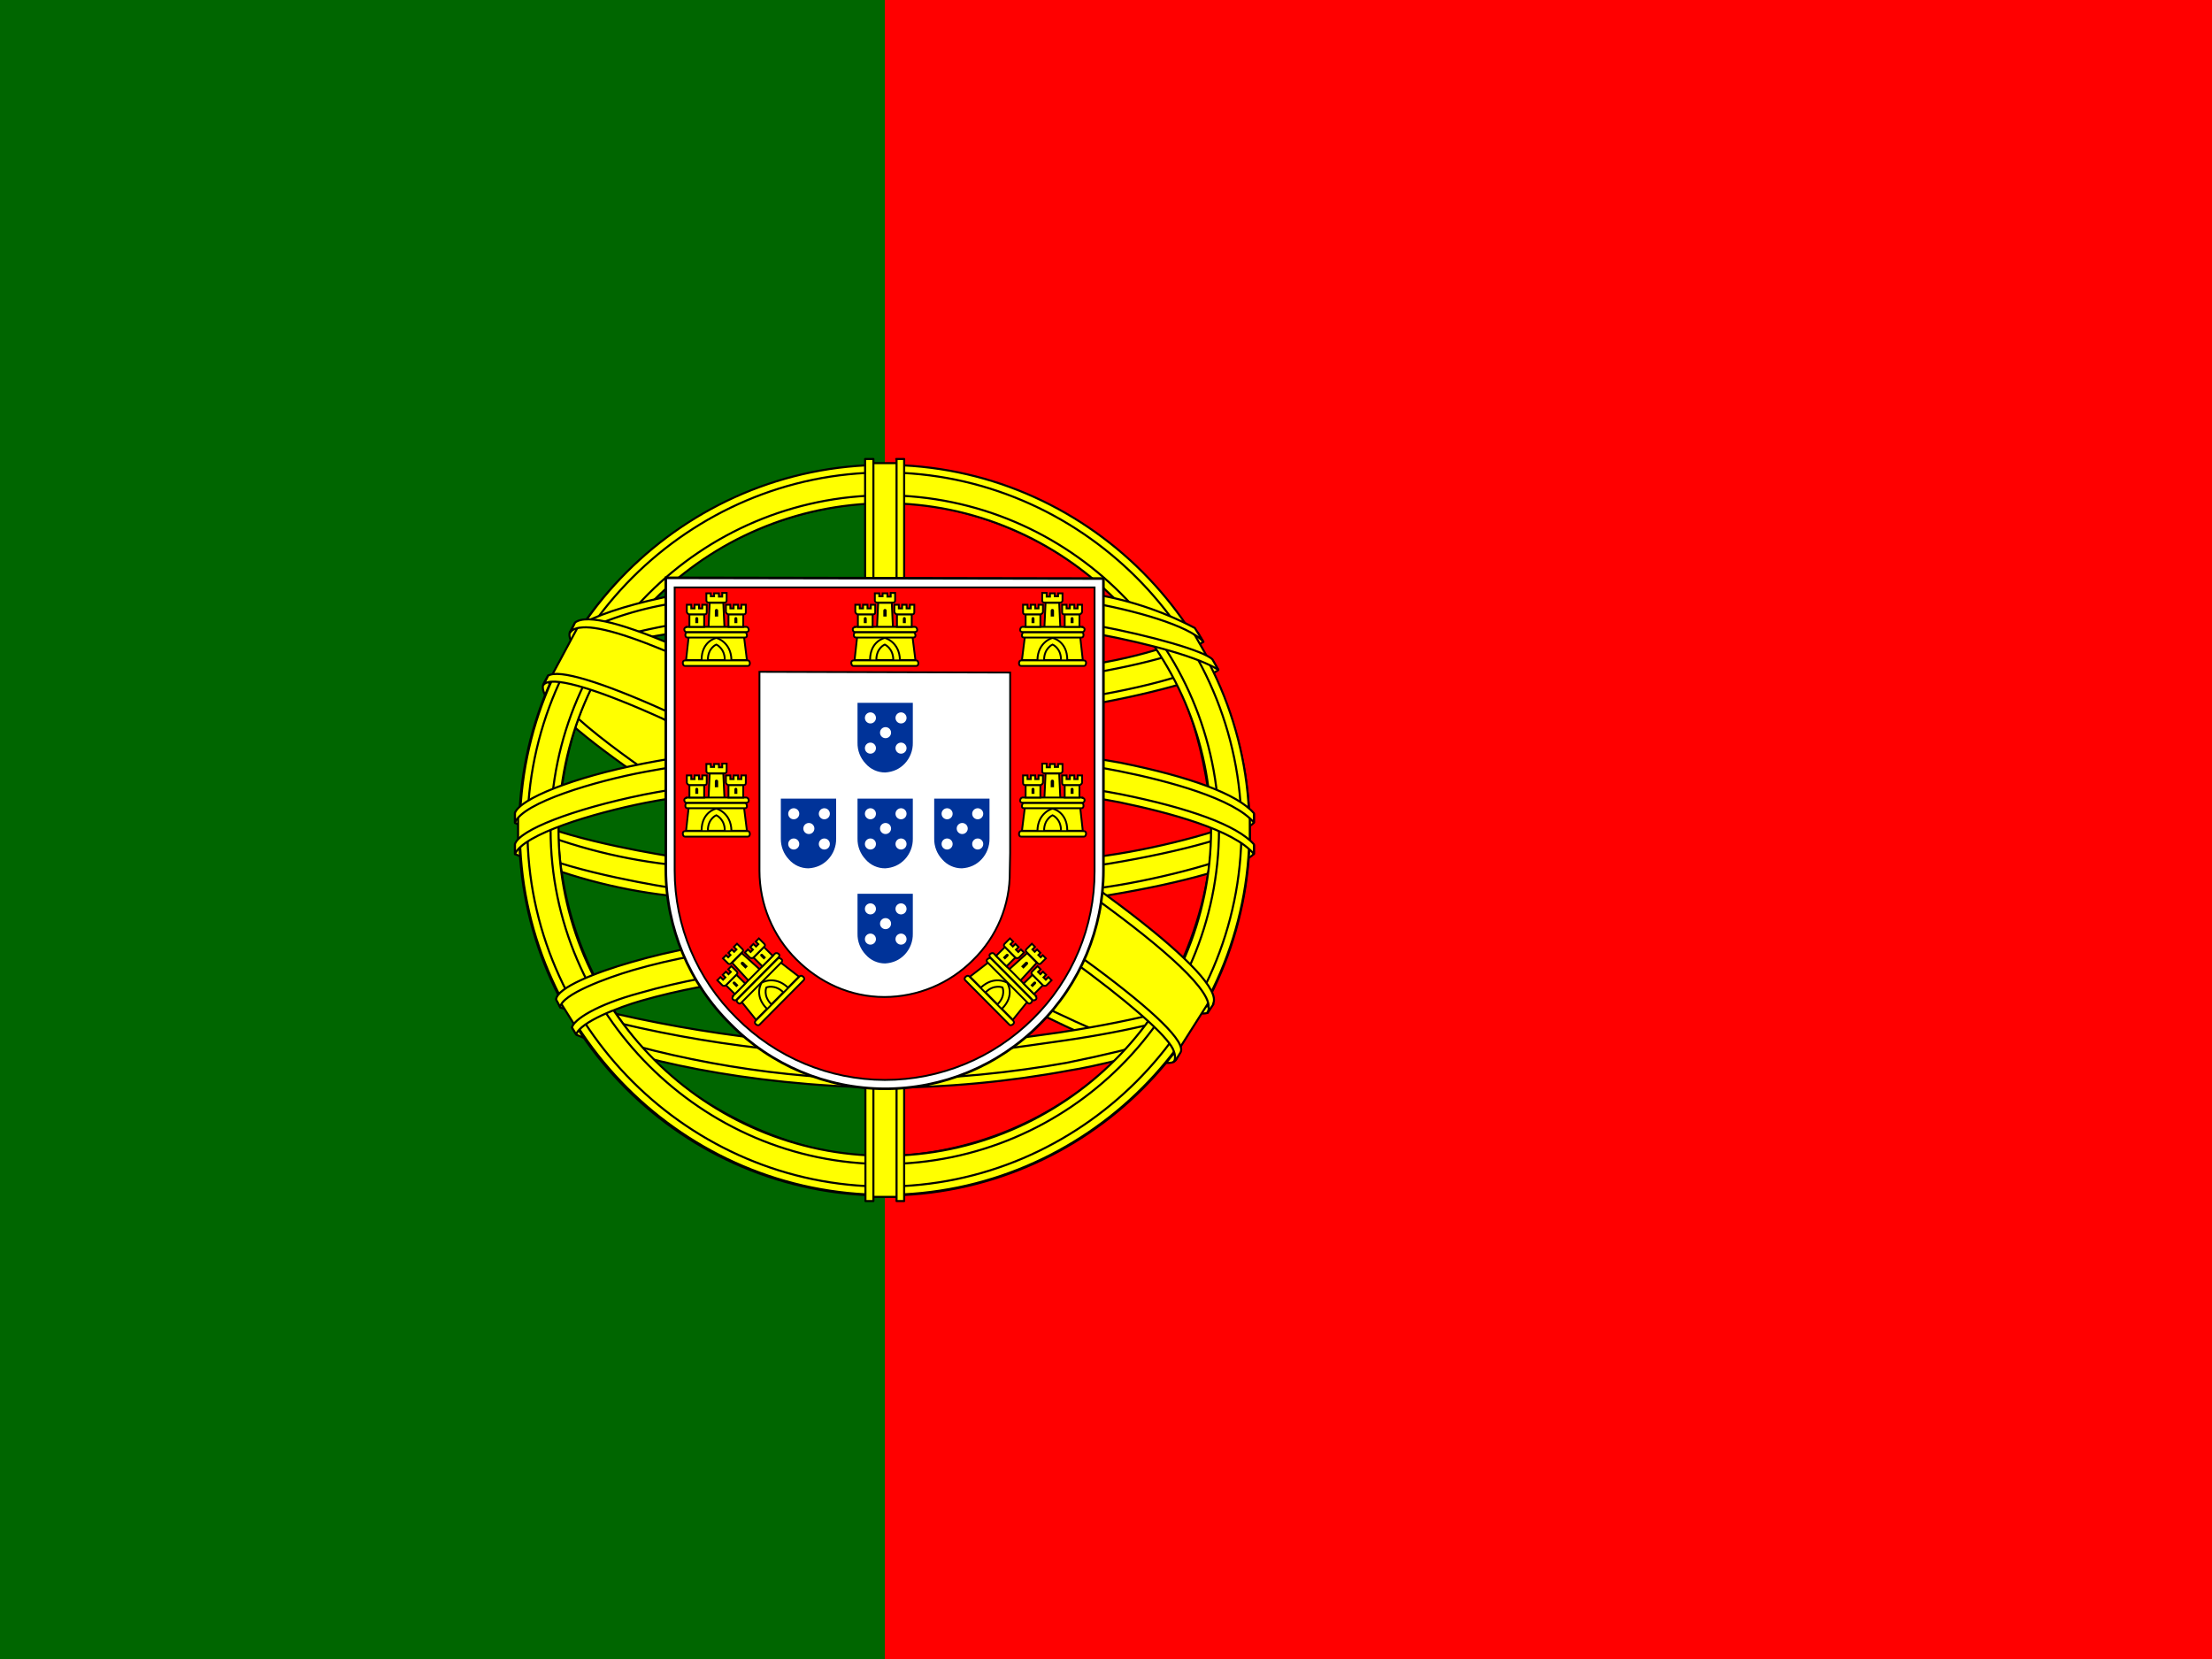
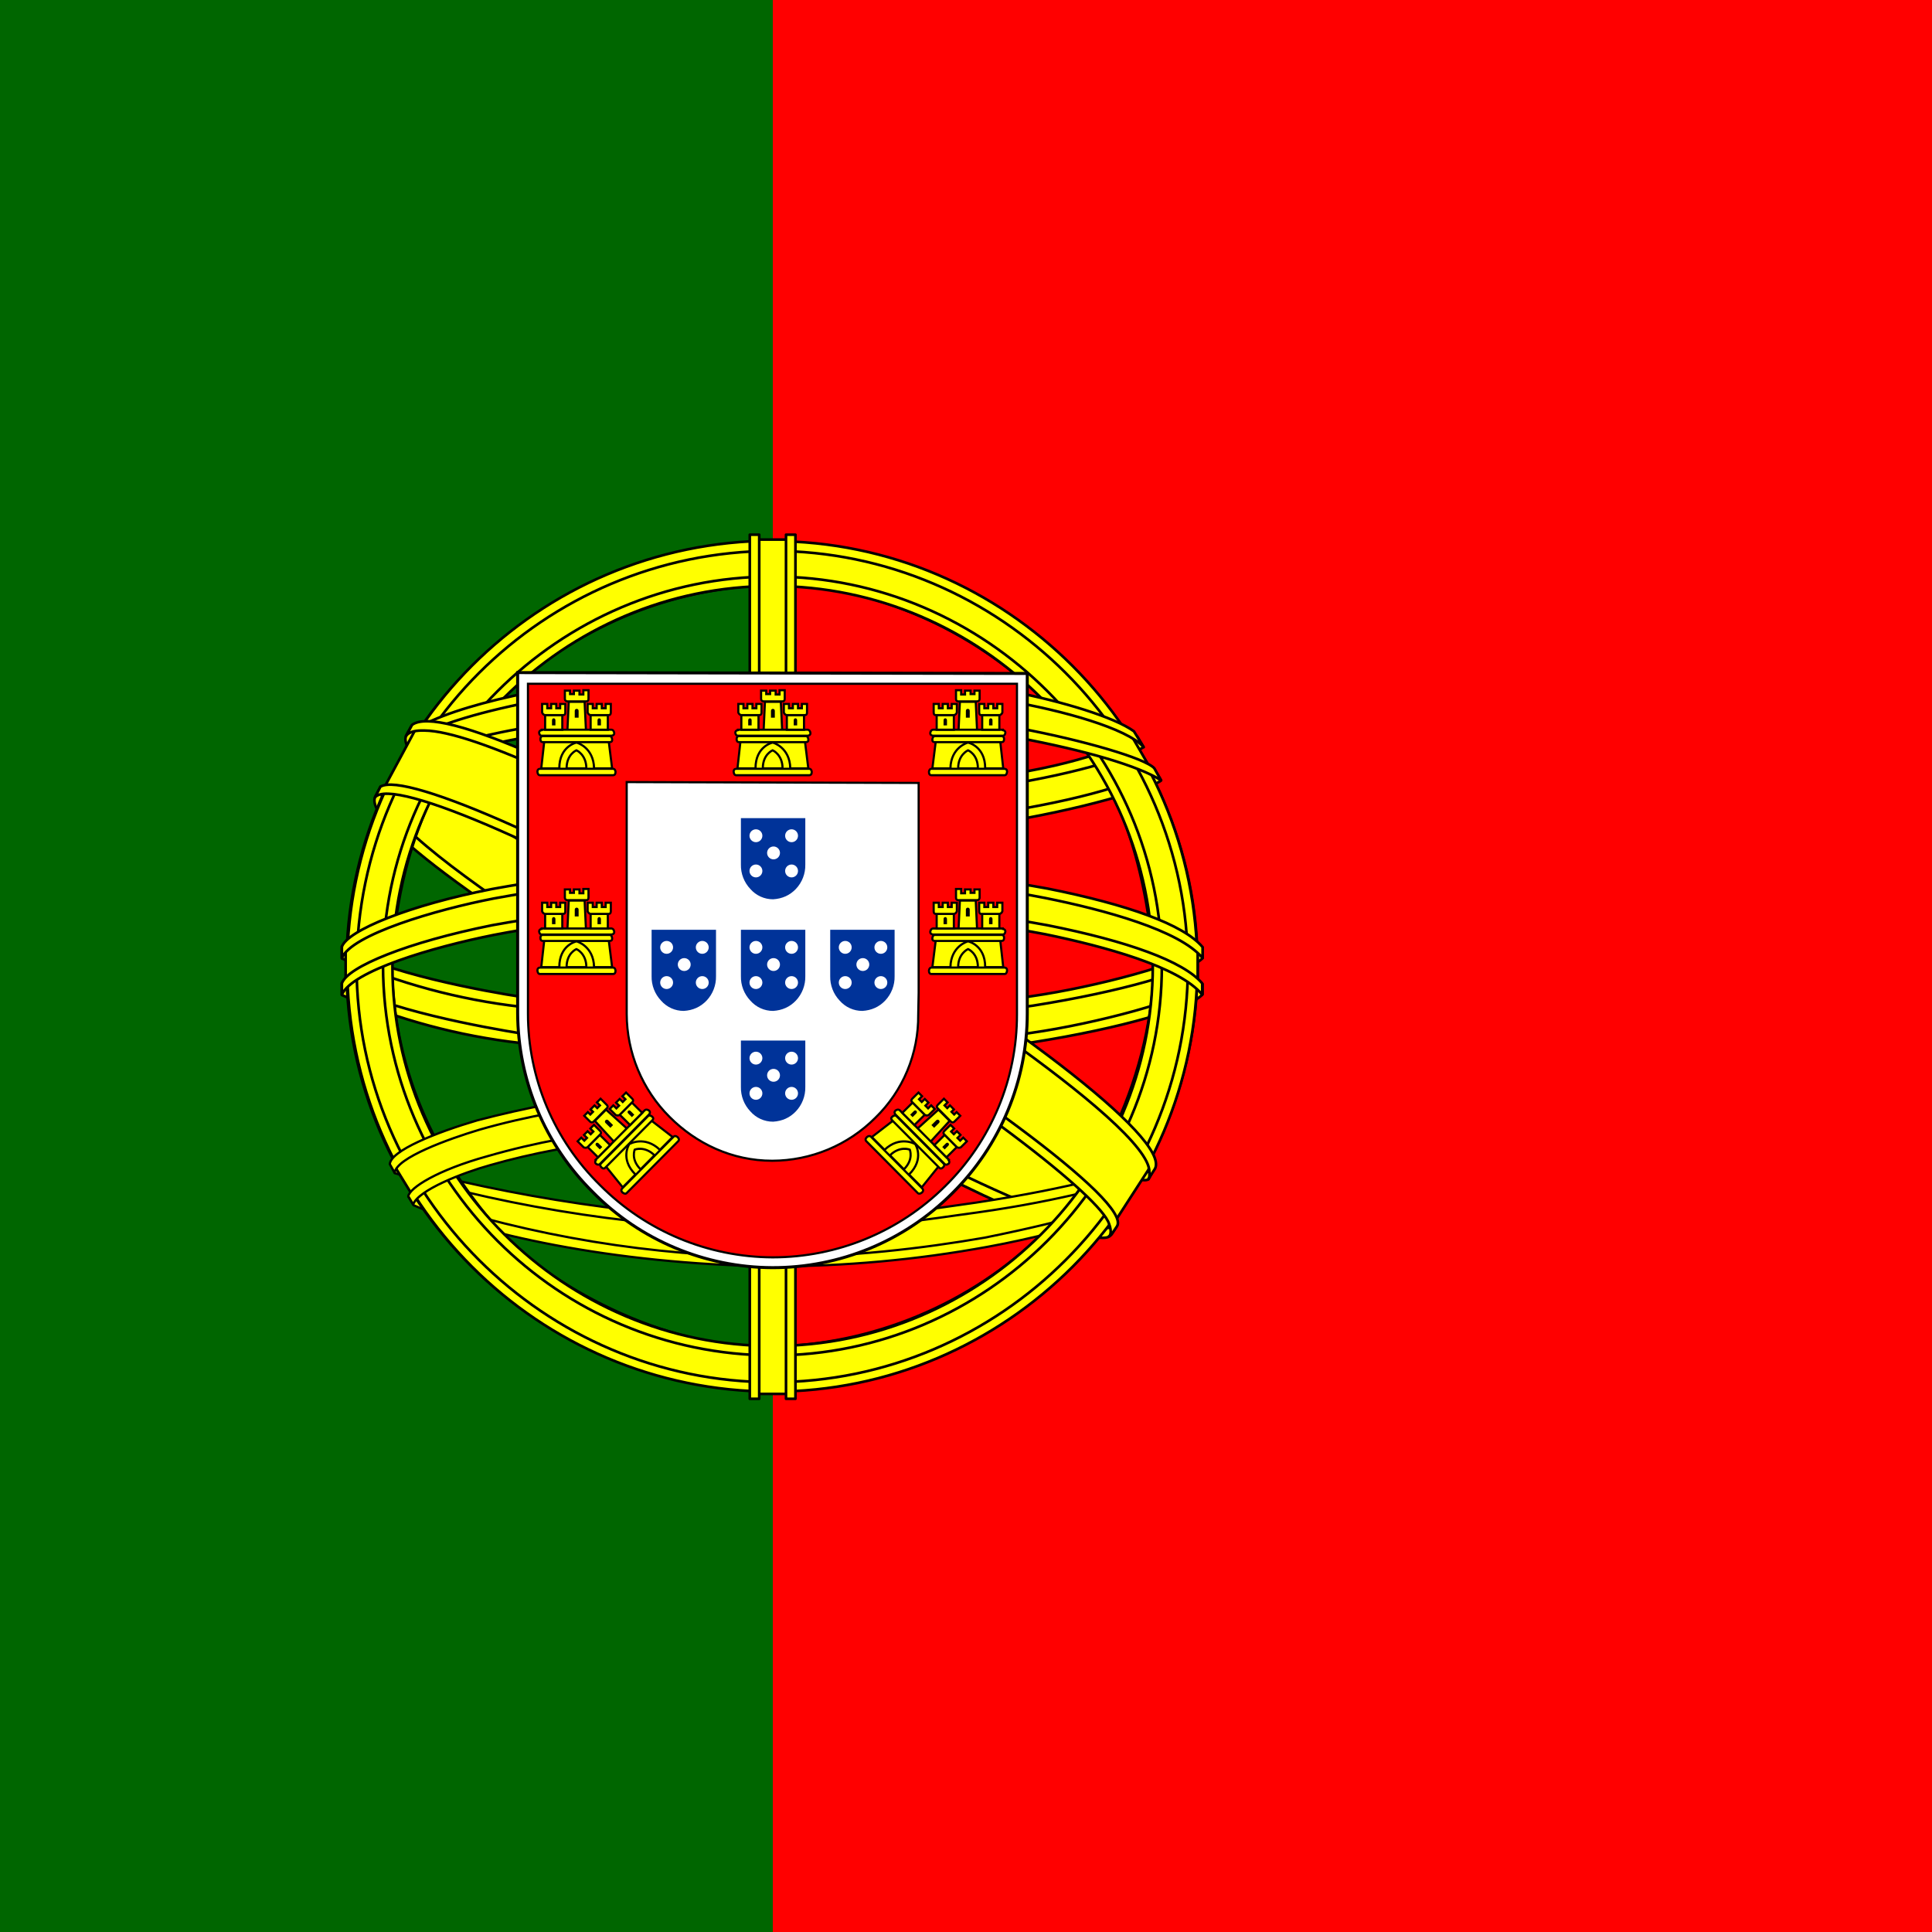
- <svg xmlns="http://www.w3.org/2000/svg" xmlns:xlink="http://www.w3.org/1999/xlink" id="flag-icons-pt" viewBox="0 0 640 480">
-   <path fill="red" d="M256 0h384v480H256z" />
-   <path fill="#060" d="M0 0h256v480H0z" />
+ <svg xmlns="http://www.w3.org/2000/svg" xmlns:xlink="http://www.w3.org/1999/xlink" id="flag-icons-pt" viewBox="0 0 512 512">
+   <path fill="red" d="M204.8 0H512v512H204.7z" />
+   <path fill="#060" d="M0 0h204.8v512H-.1z" />
  <g fill="#ff0" fill-rule="evenodd" stroke="#000" stroke-linecap="round" stroke-linejoin="round" stroke-width=".6">
-     <path d="M339.5 306.2c-32.3-1-180-93.2-181-108l8.1-13.5c14.7 21.3 165.7 111 180.6 107.8z" />
-     <path d="M164.9 182.8c-2.9 7.8 38.6 33.4 88.4 63.8s92.9 49 96 46.4l1.5-2.8q-.9 1.6-4.3.6c-13.5-3.9-48.6-20-92.1-46.4-43.6-26.4-81.4-50.7-87.3-61a6 6 0 0 1-.6-3.1h-.2l-1.2 2.2zm175.3 123.8q-.7 1.3-3.5.8c-12-1.3-48.6-19.1-91.9-45-50.4-30.2-92-57.6-87.4-64.8l1.2-2.2.2.1c-4 12.2 82.1 61.4 87.2 64.6 49.8 30.8 91.8 48.9 95.5 44.2z" />
-     <path d="M256.2 207.2c32.2-.3 72-4.4 95-13.6l-5-8c-13.5 7.5-53.5 12.5-90.3 13.2-43.4-.4-74.1-4.5-89.5-14.8l-4.6 8.6c28.2 12 57.2 14.5 94.4 14.6" />
-     <path d="M352.5 193.8c-.8 1.3-15.8 6.4-37.8 10.2a381 381 0 0 1-58.6 4.3 416 416 0 0 1-56.2-3.6c-23.1-3.6-35-8.6-39.5-10.4l1.1-2.2c12.7 5 24.7 8 38.7 10.2A412 412 0 0 0 256 206a392 392 0 0 0 58.3-4.3c22.5-3.7 34.8-8.4 36.6-10.5zm-4.4-8.1c-2.4 2-14.6 6.3-36 9.7a388 388 0 0 1-55.8 4c-22 0-40.1-1.6-53.8-3.6-21.8-2.8-33.4-8-37.6-9.4l1.3-2.2c3.3 1.7 14.4 6.2 36.5 9.3a385 385 0 0 0 53.6 3.4 384 384 0 0 0 55.4-4c21.5-3 33.1-8.4 34.9-9.8zM150.3 246c19.8 10.7 63.9 16 105.6 16.4 38 .1 87.4-5.8 105.9-15.6l-.5-10.7c-5.8 9-58.8 17.7-105.8 17.4s-90.7-7.6-105.3-17v9.5" />
-     <path d="M362.8 244.5v2.5c-2.8 3.4-20.2 8.4-42 12a434 434 0 0 1-65.4 4.4 400 400 0 0 1-62-4.3 155 155 0 0 1-44.4-12v-2.9c9.7 6.4 35.9 11.2 44.7 12.6 15.8 2.4 36.1 4.2 61.7 4.2 26.9 0 48.4-1.9 65-4.4 15.7-2.3 38-8.2 42.4-12.1m0-9v2.5c-2.8 3.3-20.2 8.3-42 11.9a434 434 0 0 1-65.4 4.5 414 414 0 0 1-62-4.3 155 155 0 0 1-44.4-12v-3c9.7 6.5 36 11.2 44.7 12.6a408 408 0 0 0 61.7 4.3c26.9 0 48.5-2 65-4.5 15.7-2.2 38-8.1 42.4-12m-107 68.8c-45.6-.2-84.7-12.4-93-14.4l6 9.4a250 250 0 0 0 87.4 14.3c34.7-1 65-3.7 86.3-14.1l6.2-9.8c-14.5 6.9-64 14.6-93 14.6" />
-     <path d="m344.9 297.3-2.8 4c-10 3.6-26 7.4-32.6 8.4a296 296 0 0 1-53.7 5c-40.4-.6-73.5-8.5-89-15.3l-1.3-2.1.2-.4 2.1.9a287 287 0 0 0 88.2 14.5c18.8 0 37.5-2.1 52.6-4.8 23.2-4.7 32.6-8.2 35.5-9.8l.7-.4zm5.3-8.8-2 3.5c-5.4 2-20 6.2-41.3 9.2-14 1.9-22.7 3.8-50.6 4.3a347 347 0 0 1-94.2-14L161 289a390 390 0 0 0 95.4 14c25.5-.5 36.4-2.4 50.3-4.3 24.8-3.8 37.3-8 41-9.1v-.2l2.6-1z" />
-     <path d="M350.8 237.6c.1 30-15.3 57-27.6 68.8a99 99 0 0 1-67.8 28.2c-30.3.5-58.8-19.2-66.5-27.9a101 101 0 0 1-27.5-67.4c1.8-32.8 14.7-55.6 33.3-71.3a100 100 0 0 1 64.2-22.7 98 98 0 0 1 71 35.6c12.5 15.2 18 31.7 20.9 56.7M255.6 135a106 106 0 0 1 106 105.2 105.6 105.6 0 1 1-211.4 0c-.1-58 47.3-105.2 105.4-105.2" />
-     <path d="M255.9 134.5c58.2 0 105.6 47.4 105.6 105.6S314.1 345.7 256 345.7s-105.6-47.4-105.6-105.6S197.8 134.5 256 134.5zM152.6 240c0 56.8 46.7 103.3 103.3 103.3S359.2 296.8 359.2 240s-46.7-103.3-103.3-103.3S152.6 183.2 152.6 240" />
-     <path d="M256 143.3a97 97 0 0 1 96.7 96.7 97 97 0 0 1-96.7 96.8c-53 0-96.7-43.6-96.7-96.8a97 97 0 0 1 96.7-96.7M161.6 240c0 52 42.6 94.4 94.4 94.4s94.4-42.5 94.4-94.4-42.6-94.4-94.4-94.4a95 95 0 0 0-94.4 94.4" />
-     <path d="M260.3 134h-9.1v212.3h9z" />
-     <path d="M259.3 132.8h2.3v214.7h-2.2V132.8zm-9 0h2.4v214.7h-2.3z" />
-     <path d="M361.6 244.2v-7.8l-6.4-6-36.3-9.6-52.2-5.3-63 3.2-44.8 10.6-9 6.7v7.9l22.9-10.3 54.4-8.5h52.3l38.4 4.2 26.6 6.4z" />
-     <path d="M256 223.8c24.9 0 49 2.3 68.3 6 19.8 4 33.7 9 38.5 14.5v2.8c-5.8-7-24.5-12-39-15-19-3.6-43-6-67.9-6-26.1 0-50.5 2.6-69.3 6.2-15 3-35.1 9-37.6 14.8v-2.9c1.3-4 16.3-10 37.3-14.3 18.9-3.7 43.3-6.1 69.6-6.1zm0-9.1a383 383 0 0 1 68.3 6c19.8 4 33.7 9 38.5 14.6v2.7c-5.8-6.9-24.5-12-39-14.9-19-3.7-43-6-67.9-6a376 376 0 0 0-69.2 6.2c-14.5 2.7-35.4 8.9-37.7 14.7v-2.8c1.4-4 16.6-10.3 37.3-14.3 19-3.7 43.3-6.2 69.7-6.2m-.6-46.2c39.3-.2 73.6 5.5 89.3 13.5l5.7 10c-13.6-7.4-50.6-15-94.9-14-36.1.3-74.7 4-94 14.4l6.8-11.4c15.9-8.3 53.3-12.5 87.1-12.5" />
-     <path d="M256 176.7a354 354 0 0 1 61.3 4.3c16 3 31.3 7.4 33.5 9.8l1.7 3c-5.3-3.4-18.6-7.3-35.6-10.5s-38.7-4.3-61-4.2c-25.3-.1-45 1.2-61.8 4.2a109 109 0 0 0-33.3 10.3l1.7-3.1c6-3 15.3-6.7 31.1-9.6 17.5-3.2 37.4-4.1 62.4-4.2m0-9c21.4-.2 42.6 1 59.1 4a96 96 0 0 1 30.6 10l2.5 4c-4.2-4.7-20-9.2-34.1-11.6-16.4-2.9-36.7-4-58.1-4.2a361 361 0 0 0-59.5 4.4 97 97 0 0 0-29.6 9.1l2.2-3.3c5.8-3 15.2-5.8 27-8.1a357 357 0 0 1 59.9-4.4zM308.4 284a276 276 0 0 0-52.5-4c-65.5.8-86.6 13.5-89.2 17.3l-5-8c16.8-12 52.4-18.8 94.6-18.2q32.9.5 56.6 5l-4.5 8" />
-     <path d="M255.6 278.9c18.2.3 36 1 53.3 4.2l-1.2 2.2c-16-3-33.2-4-52-4-24.3-.2-48.7 2.1-70 8.2-6.7 1.9-17.8 6.2-19 9.8l-1.2-2c.4-2.2 7-6.6 19.6-10 24.4-7 47.2-8.3 70.5-8.4m.8-9.2a327 327 0 0 1 57.3 5l-1.3 2.3a299 299 0 0 0-56-4.9c-24.2 0-49.9 1.8-73.3 8.6-7.5 2.2-20.6 7-21 10.7l-1.2-2.2c.2-3.4 11.5-7.9 21.7-10.8 23.5-6.9 49.3-8.6 73.8-8.7" />
-     <path d="m349.4 290.5-7.8 12.3-22.7-20.1-58.6-39.5-66.2-36.3-34.3-11.7 7.3-13.6 2.5-1.3 21.3 5.3 70.4 36.3 40.6 25.6L336 272l13.9 16z" />
-     <path d="M158.6 195.5c6-4 50.2 15.6 96.6 43.6 46.1 28 90.3 59.6 86.3 65.5l-1.3 2.1-.6.5c.1-.1.8-1 0-3.1-2-6.5-33.4-31.5-85.3-62.9-50.7-30.1-92.9-48.3-97-43.1zM351 290.4c3.8-7.6-37.2-38.5-88.1-68.6-52-29.5-89.6-46.9-96.5-41.7L165 183q-.1 0 .4-.5c1.2-1 3.3-1 4.2-1 11.8.2 45.5 15.7 92.8 42.8 20.8 12 87.6 55 87.3 67 0 1 .1 1.2-.3 1.8l1.7-2.6z" />
+     <path stroke-width=".7" d="M293.8 326.6c-34.4-1-192-99.4-193-115.1l8.6-14.5C125 219.7 286.2 315.4 302 312z" />
+     <path stroke-width=".7" d="M107.6 195c-3.1 8.3 41.1 35.6 94.3 68 53.2 32.3 99 52.3 102.5 49.5l1.5-2.9q-1 1.6-4.6.6c-14.4-4.2-51.9-21.4-98.3-49.5s-86.8-54.1-93-65.1a7 7 0 0 1-.7-3.3h-.2l-1.3 2.3zm187 132c-.6 1.1-1.7 1.1-3.7 1-12.9-1.5-52-20.5-98-48.1-53.8-32.2-98.2-61.5-93.3-69.1l1.3-2.4.2.1c-4.3 13 87.6 65.5 93 68.9 53.1 33 98 52.2 102 47.2z" />
+     <path stroke-width=".7" d="M205 221c34.3-.3 76.8-4.7 101.2-14.4L301 198c-14.5 8-57.1 13.3-96.3 14-46.4-.4-79.1-4.7-95.5-15.7l-5 9.1c30.2 12.7 61 15.5 100.8 15.6" />
+     <path stroke-width=".7" d="M307.7 206.8c-.9 1.3-16.8 6.8-40.3 10.8a416 416 0 0 1-62.6 4.6 444 444 0 0 1-60-3.8c-24.5-3.9-37.3-9.3-42-11.2l1.2-2.3a186 186 0 0 0 41.3 11 439 439 0 0 0 59.5 3.7 418 418 0 0 0 62.1-4.6c24-3.9 37.2-8.9 39-11.2zM303 198c-2.6 2-15.6 6.7-38.4 10.3a414 414 0 0 1-59.5 4.2 400 400 0 0 1-57.4-3.7c-23.3-3-35.6-8.5-40-10.1l1.3-2.3c3.4 1.8 15.4 6.6 39 10a423 423 0 0 0 57.1 3.5 409 409 0 0 0 59-4.2c23-3.2 35.4-9 37.3-10.5zM92 262.4c21.2 11.4 68.1 17.2 112.6 17.6 40.5 0 93.3-6.3 113-16.8l-.6-11.4c-6.1 9.7-62.6 19-112.8 18.6s-96.8-8.2-112.3-18.2v10.2" />
+     <path stroke-width=".7" d="M318.7 260.8v2.7c-3 3.6-21.6 9-44.9 12.7a463 463 0 0 1-69.7 4.8c-27.4 0-49.2-2-66.2-4.6a165 165 0 0 1-47.3-12.7v-3.2c10.4 6.9 38.3 11.9 47.7 13.4 16.8 2.6 38.5 4.5 65.8 4.5 28.7 0 51.7-2 69.3-4.7 16.8-2.4 40.6-8.7 45.3-12.9m0-9.7v2.8c-3 3.5-21.6 8.9-44.9 12.6a463 463 0 0 1-69.7 4.8c-27.4 0-49.2-2-66.1-4.5A165 165 0 0 1 90.6 254v-3.2c10.4 6.9 38.3 12 47.7 13.4 16.9 2.6 38.6 4.6 65.8 4.6 28.7 0 51.7-2 69.3-4.8 16.8-2.4 40.6-8.7 45.3-12.9m-114.2 73.5c-48.6-.3-90.3-13.2-99.1-15.4l6.4 10c15.5 6.6 56.2 16.4 93.2 15.3s69.3-4 92-15l6.6-10.5c-15.5 7.3-68.3 15.6-99 15.6" />
+     <path d="m299.5 317.1-3 4.4a259 259 0 0 1-34.7 8.9 315 315 0 0 1-57.2 5.2c-43.1-.6-78.4-9-95-16.2l-1.4-2.3.3-.4 2.2.9a306 306 0 0 0 94.1 15.5c20 .1 40-2.3 56.1-5.1 24.8-5 34.8-8.7 37.9-10.4zm5.7-9.4h.1l-2.2 3.8c-5.7 2-21.3 6.6-44 9.8-15 2-24.3 4-54 4.6a371 371 0 0 1-100.5-15l-1.2-2.5a424 424 0 0 0 101.7 15c27.2-.6 38.8-2.6 53.6-4.7 26.5-4 39.8-8.4 43.8-9.7l-.1-.2z" />
+     <path stroke-width=".7" d="M305.8 253.4c.2 32-16.2 60.8-29.4 73.5a106 106 0 0 1-72.3 30c-32.3.6-62.7-20.5-70.9-29.7-16-18.1-29-41-29.4-72 2-35 15.7-59.3 35.6-76a106 106 0 0 1 68.4-24.2c25.4.7 55.2 13.2 75.7 38 13.4 16.2 19.3 33.8 22.3 60.5zM204.4 143.8c62 0 113 50.5 113 112.3a113 113 0 0 1-113 112.3c-62 0-112.6-50.4-112.6-112.3s50.6-112.3 112.6-112.3" />
+     <path stroke-width=".7" d="M204.7 143.4c62 0 112.6 50.7 112.6 112.7s-50.6 112.7-112.6 112.7A113 113 0 0 1 92 256a113 113 0 0 1 112.7-112.7zM94.5 256.1c0 60.6 49.8 110.2 110.2 110.2s110.1-49.6 110.1-110.2S265.1 146 204.7 146A110.6 110.6 0 0 0 94.5 256.1" />
+     <path stroke-width=".7" d="M204.8 152.8c56.5 0 103.1 46.5 103.1 103.2s-46.6 103.2-103.1 103.2A103.6 103.6 0 0 1 101.5 256c0-56.7 46.6-103.2 103.2-103.2zM104 256c0 55.4 45.5 100.7 100.8 100.7S305.5 311.4 305.5 256 260 155.3 204.7 155.3 104 200.6 104 256" />
+     <path stroke-width=".7" d="M209.3 143h-9.7v226.4h9.7z" />
+     <path stroke-width=".7" d="M208.3 141.7h2.5v229h-2.5zm-9.6 0h2.5v229h-2.5z" />
+     <path stroke-width=".7" d="M317.4 260.5V252l-6.8-6.3-38.7-10.3-55.8-5.7-67 3.4-47.9 11.4-9.6 7.2v8.3l24.4-11 58-9h55.8l41 4.5 28.4 6.9z" />
+     <path stroke-width=".7" d="M204.7 238.7a394 394 0 0 1 72.9 6.5c21.1 4.2 36 9.5 41 15.4v3c-6-7.4-26-12.8-41.5-16-20.3-3.9-46-6.4-72.4-6.4-28 0-54 2.7-74 6.6-16 3.2-37.4 9.5-40.1 15.8v-3c1.5-4.4 17.4-10.9 39.8-15.4a405 405 0 0 1 74.3-6.5m0-9.7a396 396 0 0 1 73 6.5c21 4.2 36 9.5 41 15.5v2.9c-6.1-7.4-26.2-12.8-41.6-15.9-20.3-4-46-6.5-72.4-6.5a402 402 0 0 0-73.8 6.6c-15.5 3-37.8 9.6-40.3 15.8v-3c1.5-4.3 17.8-11 39.8-15.3a405 405 0 0 1 74.3-6.6m-.5-49.3c41.9-.2 78.5 5.9 95.2 14.5l6.1 10.5c-14.5-7.8-54-16-101.3-14.7-38.5.2-79.6 4.2-100.3 15.2l7.3-12.2c17-8.8 57-13.2 93-13.3" />
+     <path stroke-width=".7" d="M204.7 188.4c24 0 47 1.3 65.4 4.6 17.1 3.2 33.5 8 35.8 10.6l1.8 3.2c-5.7-3.7-19.8-7.9-38-11.3a367 367 0 0 0-65-4.5c-27 0-48 1.3-66 4.5-19 3.5-32.2 8.6-35.5 11l1.8-3.3c6.3-3.3 16.4-7.2 33.3-10.2 18.6-3.4 39.7-4.4 66.4-4.6m0-9.6a371 371 0 0 1 63.1 4.4c13.9 2.7 27.6 6.9 32.7 10.6l2.6 4.2c-4.5-5-21.4-9.7-36.4-12.3-17.4-3-39.1-4.2-62-4.4-24 0-46.2 1.5-63.4 4.6-16.4 3.2-27 6.9-31.5 9.8l2.3-3.6c6.2-3.2 16.2-6.2 28.8-8.7 17.3-3.1 39.7-4.6 63.8-4.6m56 124.1a293 293 0 0 0-56-4.2c-69.9.8-92.4 14.3-95.2 18.4l-5.2-8.5C122 295.7 160 288.5 205 289.2q35 .5 60.4 5.2l-4.8 8.5" />
+     <path d="M204.3 297.5c19.4.3 38.5 1 57 4.5l-1.4 2.4a298 298 0 0 0-55.5-4.3c-25.8-.2-52 2.2-74.6 8.7-7.2 2-19 6.6-20.3 10.4l-1.3-2.2c.4-2.2 7.6-6.9 21-10.6 26-7.5 50.3-8.7 75-9zm.9-9.8a351 351 0 0 1 61.1 5.3l-1.4 2.5a319 319 0 0 0-59.6-5.2c-25.9 0-53.3 1.9-78.3 9.1-8 2.4-22 7.4-22.4 11.4l-1.3-2.3c.3-3.6 12.3-8.4 23.2-11.6a285 285 0 0 1 78.7-9.2" />
+     <path stroke-width=".7" d="m304.4 309.9-8.4 13-24.1-21.4-62.6-42-70.5-38.8-36.7-12.5 7.8-14.5 2.7-1.4 22.8 5.7 75 38.7 43.3 27.3 36.3 26 14.8 17.1z" />
+     <path stroke-width=".7" d="M100.8 208.5c6.5-4.3 53.7 16.7 103 46.5s96.4 63.6 92.2 70l-1.4 2.1-.7.5c.2 0 .9-1 0-3.3-2.2-6.9-35.5-33.5-91-67-54-32.2-99-51.6-103.5-46zm205.3 101.2c4-8-39.7-41-94-73.1-55.5-31.5-95.6-50-102.9-44.5l-1.6 3q-.1 0 .4-.5c1.3-1.1 3.5-1 4.5-1 12.6.1 48.6 16.6 99 45.6 22.1 12.8 93.4 58.6 93.1 71.4 0 1.1.1 1.3-.3 1.9z" />
  </g>
-   <g transform="translate(0 26.7)scale(1.06667)">
+   <g transform="translate(-68.3 28.4)scale(1.13778)">
    <path fill="#fff" stroke="#000" stroke-width=".7" d="M180.6 211a59 59 0 0 0 17.5 41.7 59 59 0 0 0 41.8 17.6 59 59 0 0 0 42-17.4 59 59 0 0 0 17.4-41.8v-79.2l-118.7-.2z" />
    <path fill="red" stroke="#000" stroke-width=".5" d="M183 211.1a56 56 0 0 0 16.8 40 57 57 0 0 0 40.2 16.8 57 57 0 0 0 40.2-16.6 56 56 0 0 0 16.7-40v-77H183v76.8m91-53.7v48.9l-.1 5.1a33 33 0 0 1-10 24 34 34 0 0 1-24 10c-9.4 0-17.7-4-23.9-10.2a34 34 0 0 1-10-24v-54z" />
    <g id="pt-e">
      <g id="pt-d" fill="#ff0" stroke="#000" stroke-width=".5">
        <path stroke="none" d="M190.2 154.4c.1-5.5 4-6.8 4-6.8.1 0 4.3 1.4 4.3 6.9z" />
        <path d="m186.8 147.7-.7 6.3h4.2c0-5.2 4-6 4-6 .1 0 4 1.1 4.1 6h4.2l-.8-6.4zm-1 6.4h17q.5 0 .6.7 0 .8-.6.8h-17q-.5 0-.6-.8 0-.7.7-.7z" />
        <path d="M192 154c0-3.3 2.3-4.2 2.3-4.2s2.3 1 2.3 4.2H192m-5.8-9h16.3q.5.1.6.8 0 .5-.6.6h-16.3q-.5 0-.6-.7 0-.5.6-.6zm.4 1.5H202q.5 0 .6.7t-.6.7h-15.5q-.6 0-.6-.7t.6-.7zm5-10.6h1.2v.8h.9v-.8h1.3v.9h.9v-1h1.2v2q0 .6-.5.6h-4.4q-.5 0-.6-.5zm4.6 2.7.3 6.4h-4.3l.3-6.5h3.7" />
        <path id="pt-a" d="M191 141.6v3.4h-4v-3.4z" />
        <use xlink:href="#pt-a" width="100%" height="100%" x="10.6" />
        <path id="pt-b" d="M186.3 139h1.2v1h.9v-1h1.2v1h.9v-1h1.2v2q0 .6-.5.6h-4.3a1 1 0 0 1-.6-.6z" />
        <use xlink:href="#pt-b" width="100%" height="100%" x="10.6" />
        <path fill="#000001" stroke="none" d="M193.9 140.6c0-.6.9-.6.9 0v1.6h-.9z" />
        <path id="pt-c" fill="#000001" stroke="none" d="M188.6 142.8c0-.6.8-.6.8 0v1.2h-.8z" />
        <use xlink:href="#pt-c" width="100%" height="100%" x="10.6" />
      </g>
      <use xlink:href="#pt-d" width="100%" height="100%" y="46.3" />
      <use xlink:href="#pt-d" width="100%" height="100%" transform="rotate(-45.2 312.8 180)" />
    </g>
    <use xlink:href="#pt-d" width="100%" height="100%" x="45.7" />
    <use xlink:href="#pt-e" width="100%" height="100%" transform="matrix(-1 0 0 1 479.8 0)" />
    <g id="pt-f" fill="#fff">
      <path fill="#039" d="M232.6 202.4a8 8 0 0 0 2.2 5.7 7 7 0 0 0 5.3 2.4q3.2-.2 5.3-2.4a8 8 0 0 0 2.2-5.7v-10.8h-15z" />
      <circle cx="236.1" cy="195.7" r="1.5" />
      <circle cx="244.4" cy="195.7" r="1.5" />
      <circle cx="240.2" cy="199.7" r="1.5" />
      <circle cx="236.1" cy="203.9" r="1.5" />
      <circle cx="244.4" cy="203.9" r="1.5" />
    </g>
    <use xlink:href="#pt-f" width="100%" height="100%" y="-26" />
    <use xlink:href="#pt-f" width="100%" height="100%" x="-20.8" />
    <use xlink:href="#pt-f" width="100%" height="100%" x="20.8" />
    <use xlink:href="#pt-f" width="100%" height="100%" y="25.8" />
  </g>
</svg>
